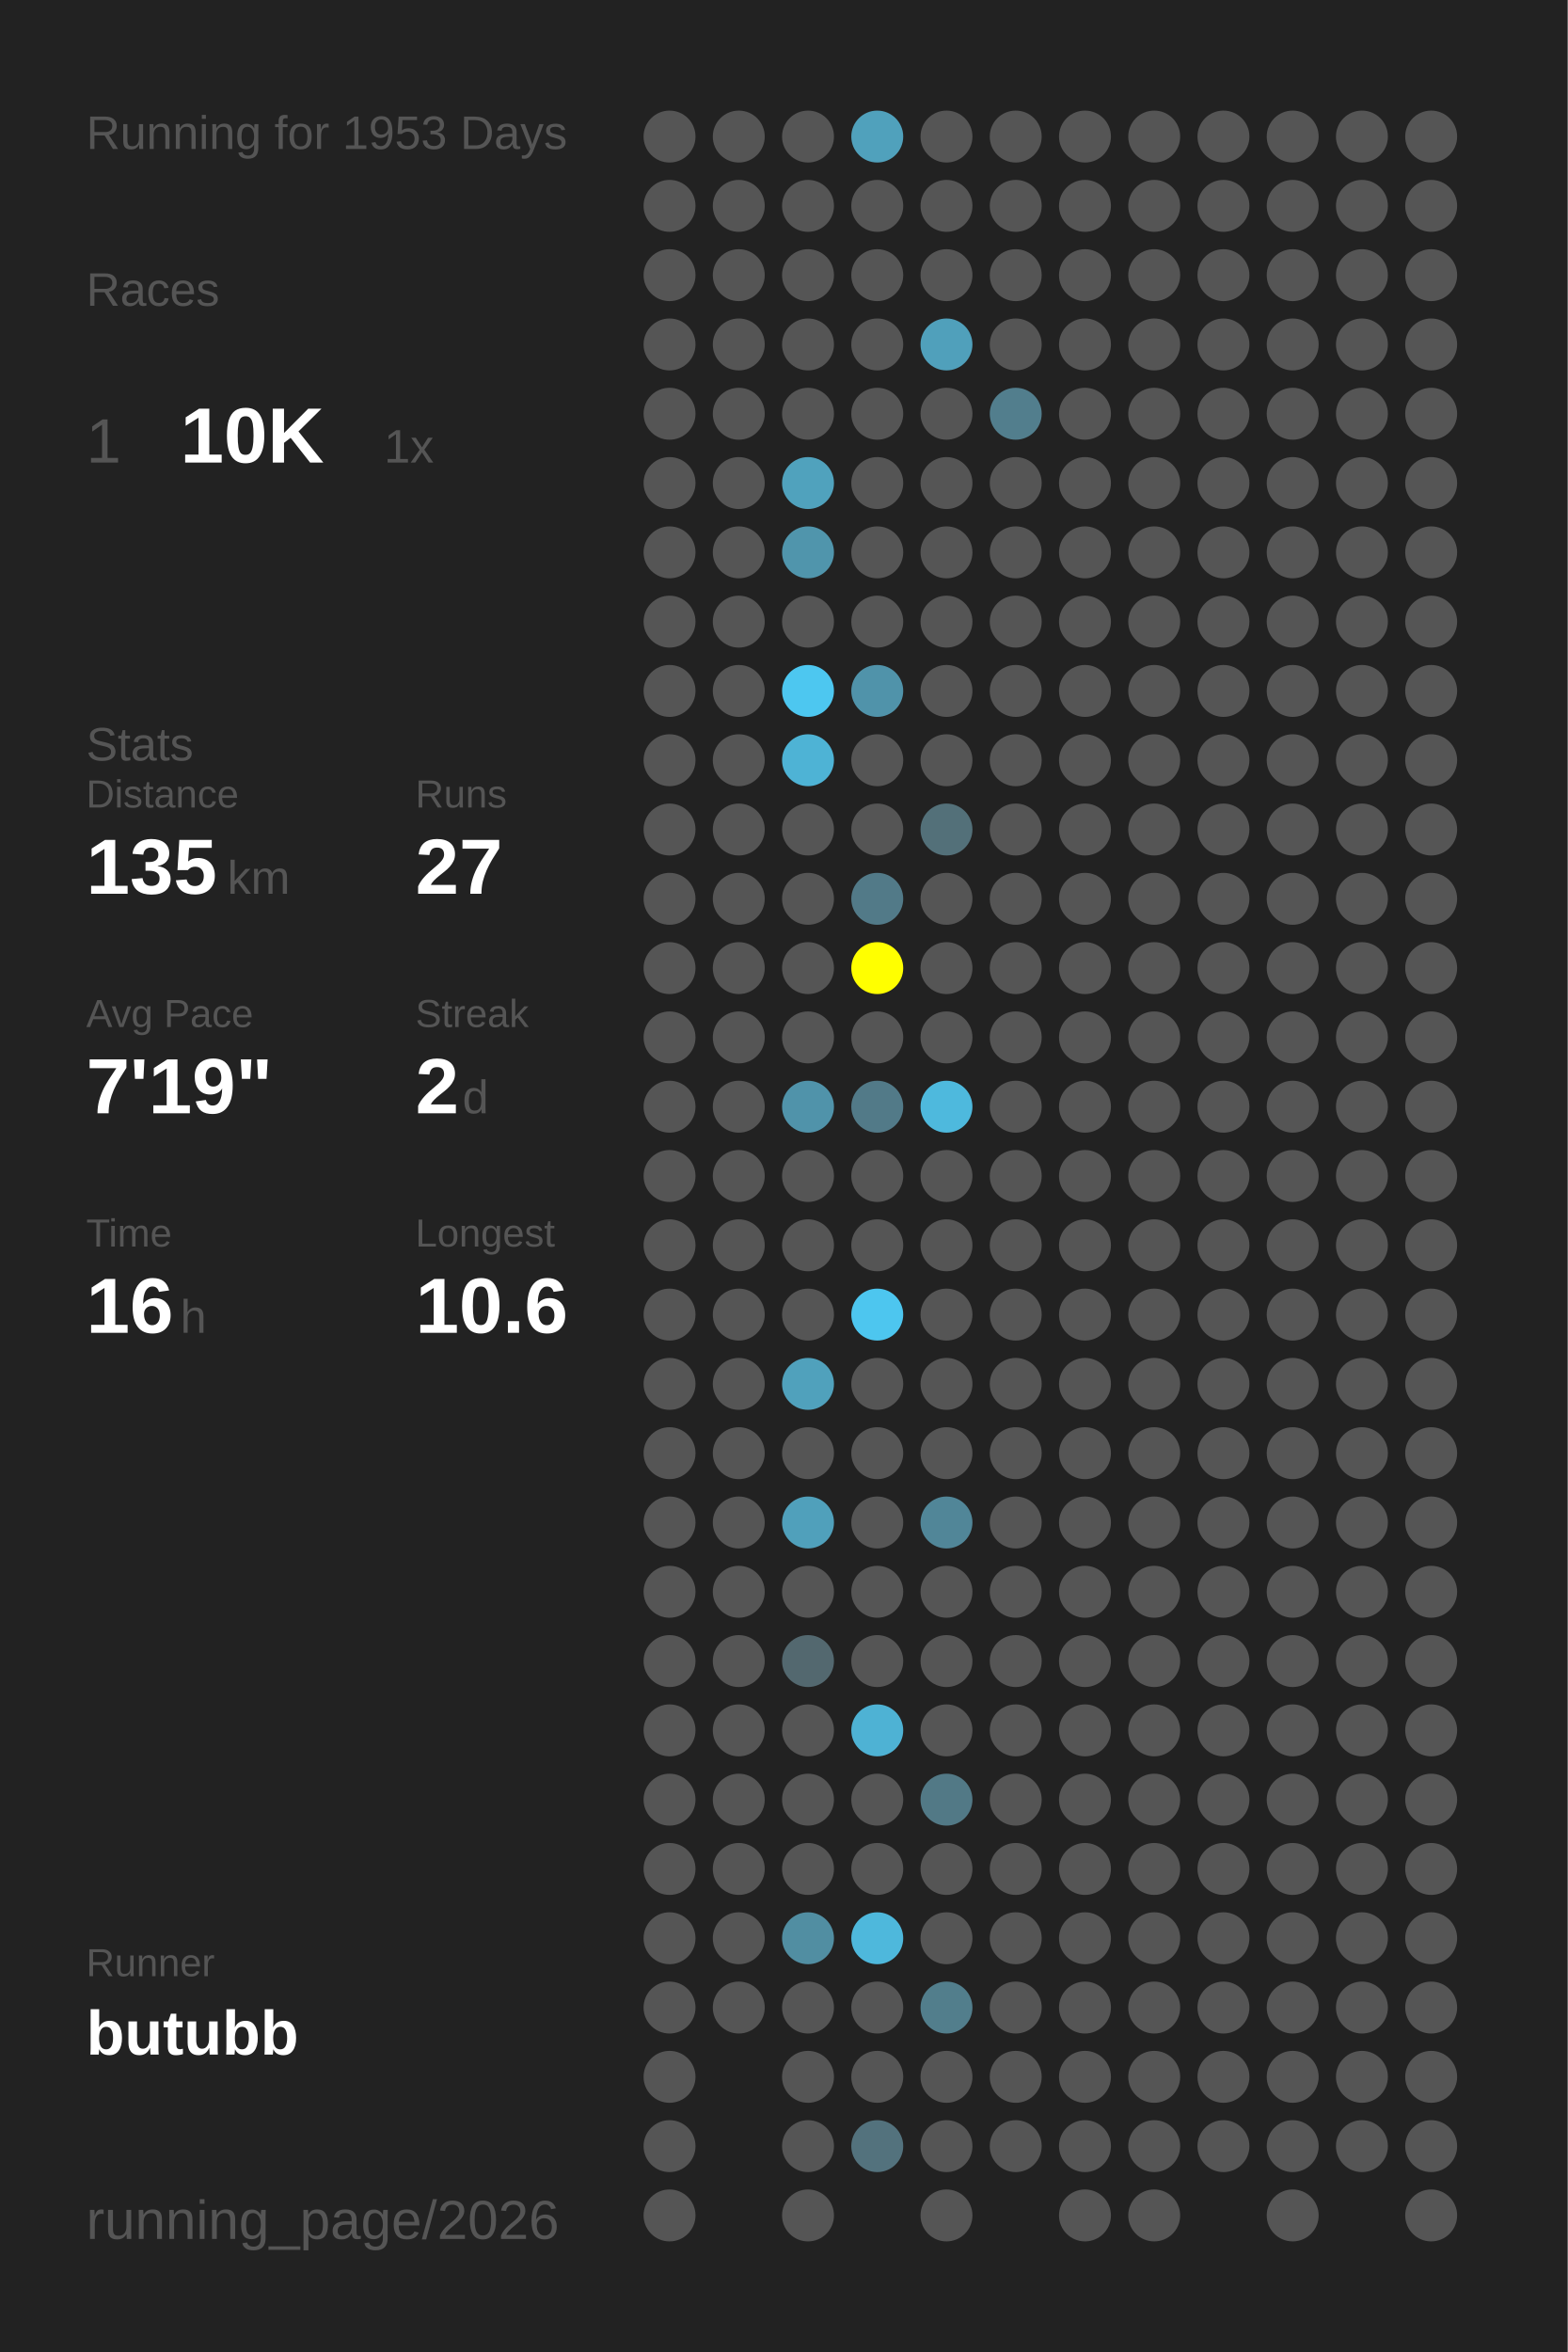
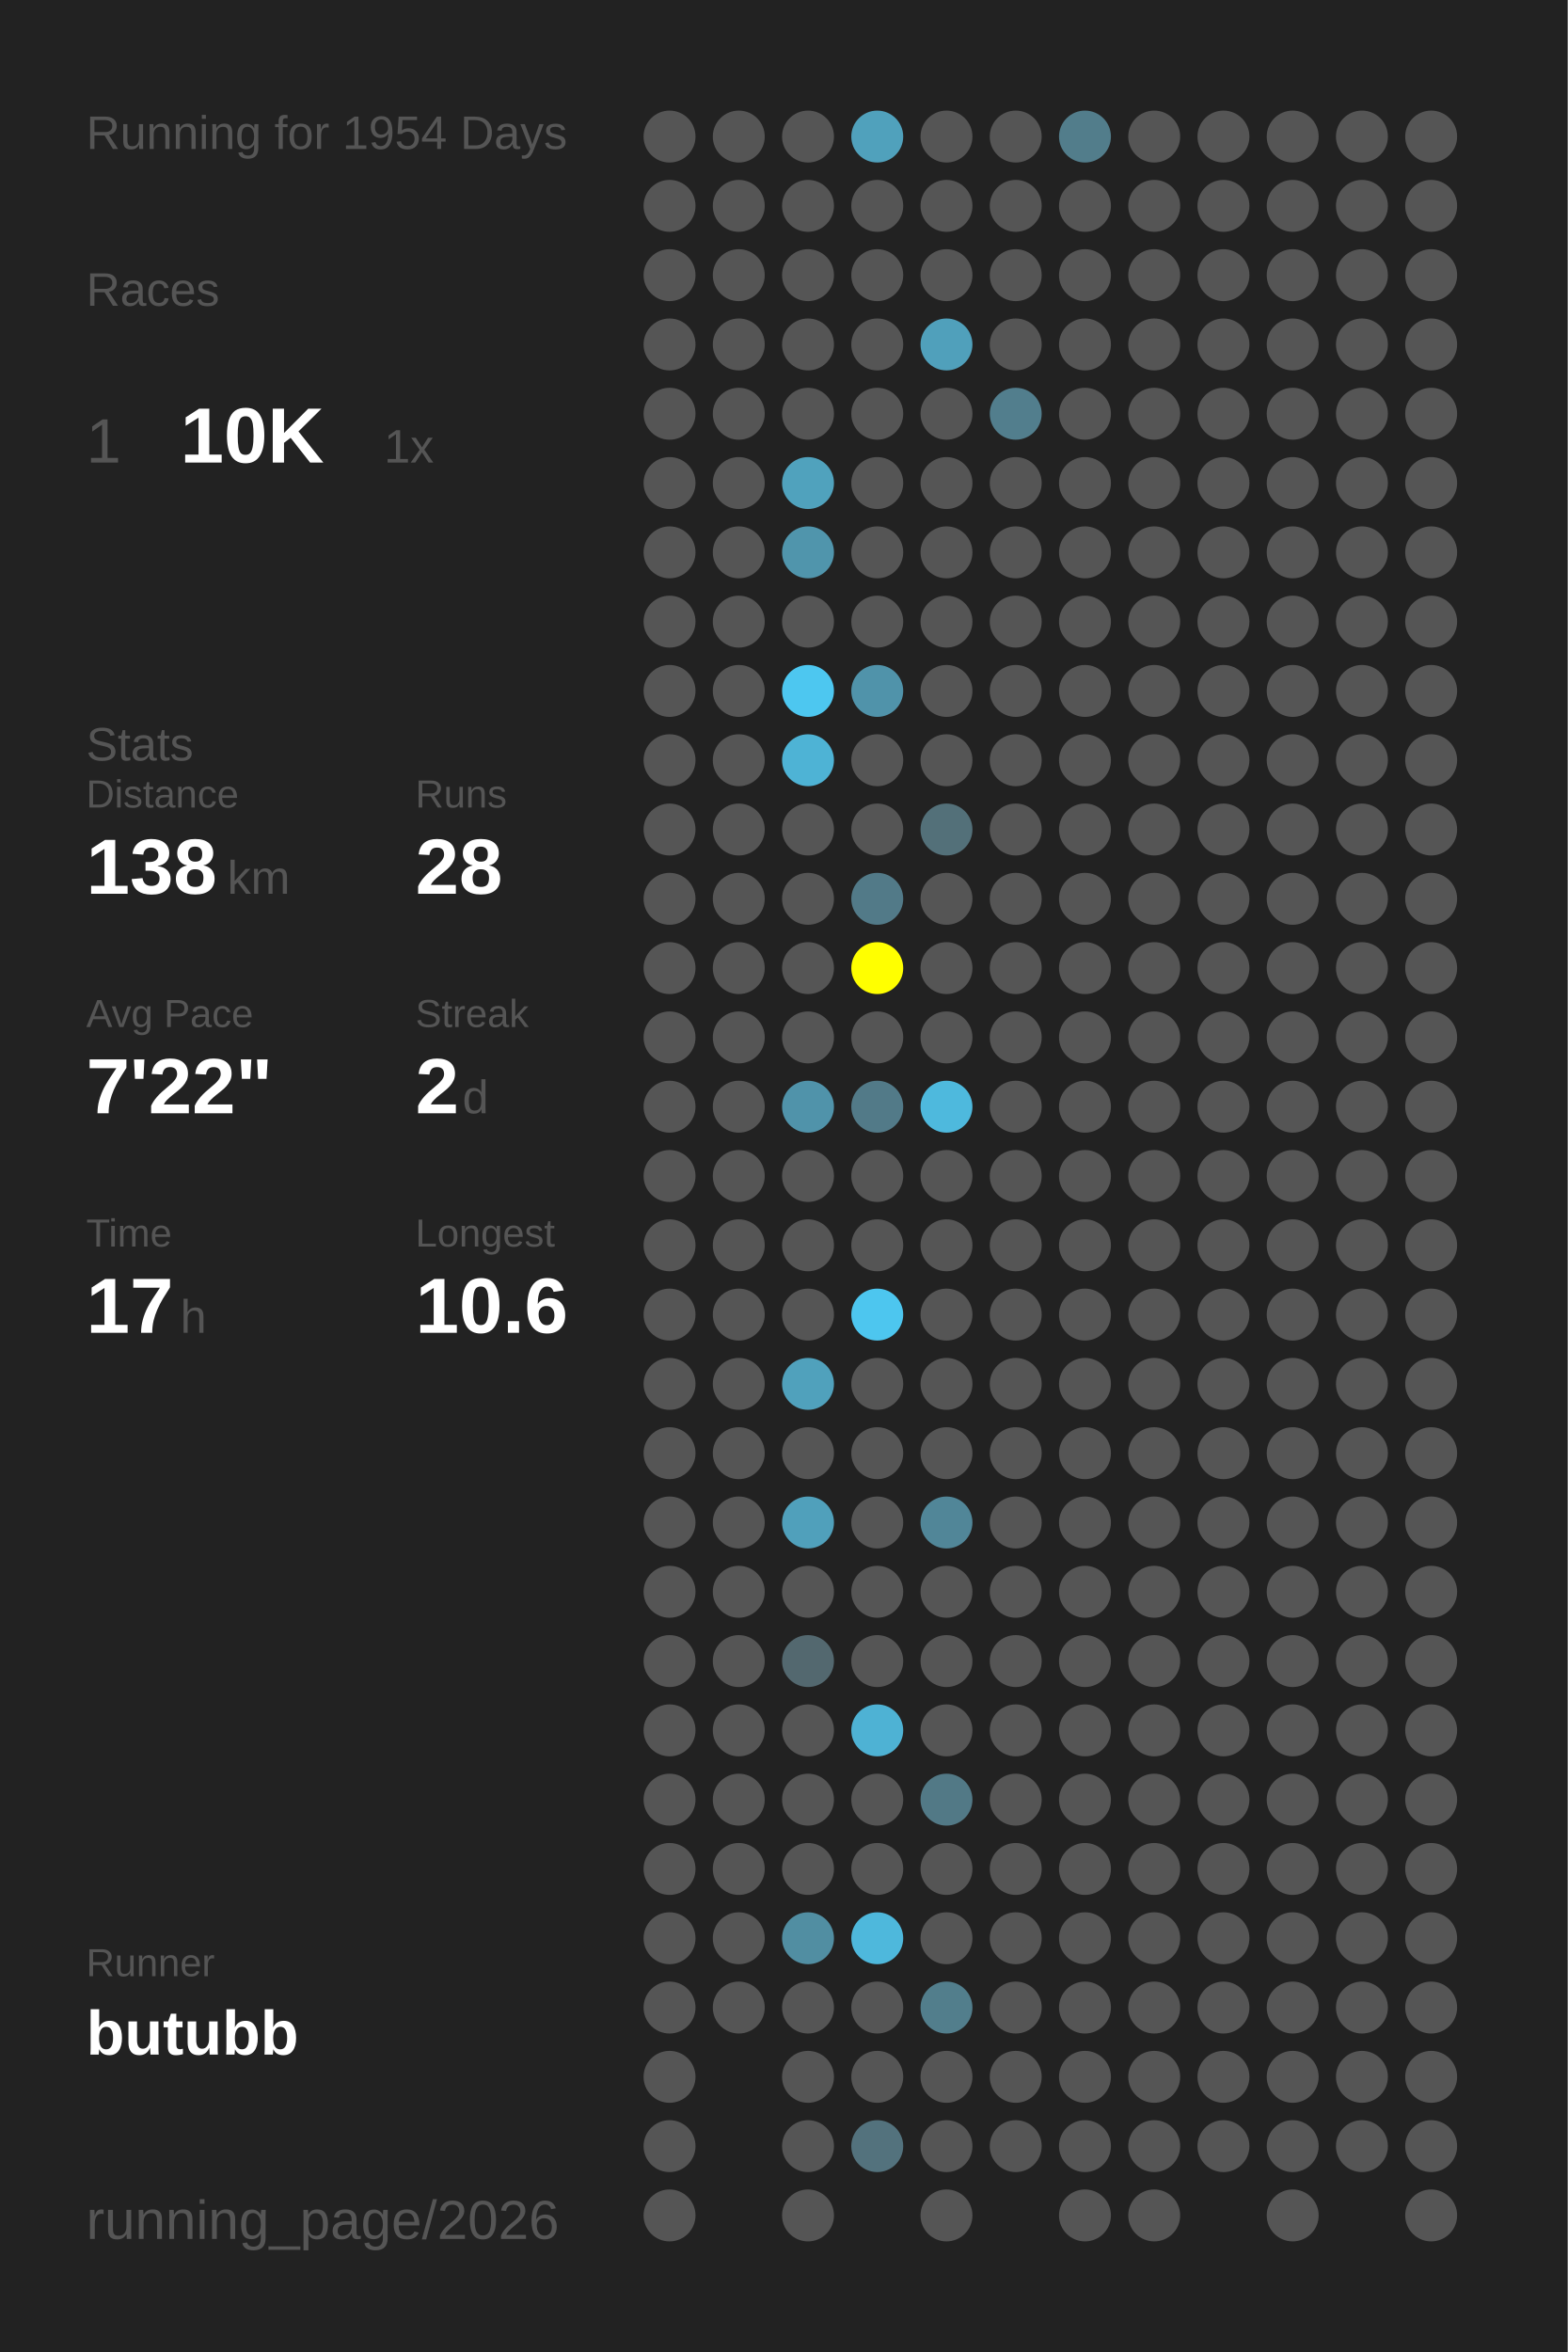
<svg xmlns="http://www.w3.org/2000/svg" baseProfile="full" height="300mm" version="1.1" viewBox="0,0,200,300" width="200mm">
  <defs />
  <rect fill="#222222" height="300" width="200" x="0" y="0" />
-   <text fill="#555555" style="font-size:6px; font-family:Arial;" x="11" y="19">Running for 1953 Days</text>
+   <text fill="#555555" style="font-size:6px; font-family:Arial;" x="11" y="19">Running for 1954 Days</text>
  <text fill="#555555" style="font-size:6px; font-family:Arial;" x="11" y="39">Races</text>
  <text fill="#555555" style="font-size:8px; font-family:Arial;" x="11" y="59">1</text>
  <text fill="#FFFFFF" style="font-size:10px; font-family:Arial; font-weight:bold;" x="23" y="59">10K</text>
  <text fill="#555555" style="font-size:6px; font-family:Arial;" x="49" y="59">1x</text>
  <text fill="#555555" style="font-size:6px; font-family:Arial;" x="11" y="97">Stats</text>
  <text fill="#555555" style="font-size:5px; font-family:Arial;" x="11" y="103">Distance</text>
-   <text fill="#FFFFFF" style="font-size:10px; font-family:Arial; font-weight:bold;" x="11" y="114">135</text>
+   <text fill="#FFFFFF" style="font-size:10px; font-family:Arial; font-weight:bold;" x="11" y="114">138</text>
  <text fill="#555555" style="font-size:6px; font-family:Arial;" x="29" y="114">km</text>
  <text fill="#555555" style="font-size:5px; font-family:Arial;" x="53" y="103">Runs</text>
-   <text fill="#FFFFFF" style="font-size:10px; font-family:Arial; font-weight:bold;" x="53" y="114">27</text>
+   <text fill="#FFFFFF" style="font-size:10px; font-family:Arial; font-weight:bold;" x="53" y="114">28</text>
  <text fill="#555555" style="font-size:5px; font-family:Arial;" x="11" y="131">Avg Pace</text>
-   <text fill="#FFFFFF" style="font-size:10px; font-family:Arial; font-weight:bold;" x="11" y="142">7'19"</text>
+   <text fill="#FFFFFF" style="font-size:10px; font-family:Arial; font-weight:bold;" x="11" y="142">7'22"</text>
  <text fill="#555555" style="font-size:5px; font-family:Arial;" x="53" y="131">Streak</text>
  <text fill="#FFFFFF" style="font-size:10px; font-family:Arial; font-weight:bold;" x="53" y="142">2</text>
  <text fill="#555555" style="font-size:6px; font-family:Arial;" x="59" y="142">d</text>
  <text fill="#555555" style="font-size:5px; font-family:Arial;" x="11" y="159">Time</text>
-   <text fill="#FFFFFF" style="font-size:10px; font-family:Arial; font-weight:bold;" x="11" y="170">16</text>
+   <text fill="#FFFFFF" style="font-size:10px; font-family:Arial; font-weight:bold;" x="11" y="170">17</text>
  <text fill="#555555" style="font-size:6px; font-family:Arial;" x="23" y="170">h</text>
  <text fill="#555555" style="font-size:5px; font-family:Arial;" x="53" y="159">Longest</text>
  <text fill="#FFFFFF" style="font-size:10px; font-family:Arial; font-weight:bold;" x="53" y="170">10.6</text>
  <text fill="#555555" style="font-size:5px; font-family:Arial;" x="11" y="252.065">Runner</text>
  <text fill="#FFFFFF" style="font-size:8px; font-family:Arial; font-weight:bold;" x="11" y="262.065">butubb</text>
  <text fill="#555555" style="font-size:7px; font-family:Arial;" x="11" y="285.581">running_page/2026</text>
  <circle cx="85.417" cy="17.419" fill="#555555" r="3.312" />
  <circle cx="85.417" cy="26.258" fill="#555555" r="3.312" />
  <circle cx="85.417" cy="35.097" fill="#555555" r="3.312" />
  <circle cx="85.417" cy="43.935" fill="#555555" r="3.312" />
  <circle cx="85.417" cy="52.774" fill="#555555" r="3.312" />
  <circle cx="85.417" cy="61.613" fill="#555555" r="3.312" />
  <circle cx="85.417" cy="70.452" fill="#555555" r="3.312" />
  <circle cx="85.417" cy="79.29" fill="#555555" r="3.312" />
  <circle cx="85.417" cy="88.129" fill="#555555" r="3.312" />
  <circle cx="85.417" cy="96.968" fill="#555555" r="3.312" />
  <circle cx="85.417" cy="105.806" fill="#555555" r="3.312" />
  <circle cx="85.417" cy="114.645" fill="#555555" r="3.312" />
  <circle cx="85.417" cy="123.484" fill="#555555" r="3.312" />
  <circle cx="85.417" cy="132.323" fill="#555555" r="3.312" />
  <circle cx="85.417" cy="141.161" fill="#555555" r="3.312" />
  <circle cx="85.417" cy="150" fill="#555555" r="3.312" />
  <circle cx="85.417" cy="158.839" fill="#555555" r="3.312" />
  <circle cx="85.417" cy="167.677" fill="#555555" r="3.312" />
  <circle cx="85.417" cy="176.516" fill="#555555" r="3.312" />
  <circle cx="85.417" cy="185.355" fill="#555555" r="3.312" />
  <circle cx="85.417" cy="194.194" fill="#555555" r="3.312" />
  <circle cx="85.417" cy="203.032" fill="#555555" r="3.312" />
  <circle cx="85.417" cy="211.871" fill="#555555" r="3.312" />
  <circle cx="85.417" cy="220.71" fill="#555555" r="3.312" />
  <circle cx="85.417" cy="229.548" fill="#555555" r="3.312" />
  <circle cx="85.417" cy="238.387" fill="#555555" r="3.312" />
  <circle cx="85.417" cy="247.226" fill="#555555" r="3.312" />
  <circle cx="85.417" cy="256.065" fill="#555555" r="3.312" />
  <circle cx="85.417" cy="264.903" fill="#555555" r="3.312" />
  <circle cx="85.417" cy="273.742" fill="#555555" r="3.312" />
  <circle cx="85.417" cy="282.581" fill="#555555" r="3.312" />
  <circle cx="94.25" cy="17.419" fill="#555555" r="3.312" />
  <circle cx="94.25" cy="26.258" fill="#555555" r="3.312" />
  <circle cx="94.25" cy="35.097" fill="#555555" r="3.312" />
  <circle cx="94.25" cy="43.935" fill="#555555" r="3.312" />
  <circle cx="94.25" cy="52.774" fill="#555555" r="3.312" />
  <circle cx="94.25" cy="61.613" fill="#555555" r="3.312" />
  <circle cx="94.25" cy="70.452" fill="#555555" r="3.312" />
  <circle cx="94.25" cy="79.29" fill="#555555" r="3.312" />
  <circle cx="94.25" cy="88.129" fill="#555555" r="3.312" />
  <circle cx="94.25" cy="96.968" fill="#555555" r="3.312" />
  <circle cx="94.25" cy="105.806" fill="#555555" r="3.312" />
  <circle cx="94.25" cy="114.645" fill="#555555" r="3.312" />
  <circle cx="94.25" cy="123.484" fill="#555555" r="3.312" />
  <circle cx="94.25" cy="132.323" fill="#555555" r="3.312" />
  <circle cx="94.25" cy="141.161" fill="#555555" r="3.312" />
  <circle cx="94.25" cy="150" fill="#555555" r="3.312" />
  <circle cx="94.25" cy="158.839" fill="#555555" r="3.312" />
  <circle cx="94.25" cy="167.677" fill="#555555" r="3.312" />
  <circle cx="94.25" cy="176.516" fill="#555555" r="3.312" />
  <circle cx="94.25" cy="185.355" fill="#555555" r="3.312" />
  <circle cx="94.25" cy="194.194" fill="#555555" r="3.312" />
  <circle cx="94.25" cy="203.032" fill="#555555" r="3.312" />
  <circle cx="94.25" cy="211.871" fill="#555555" r="3.312" />
  <circle cx="94.25" cy="220.71" fill="#555555" r="3.312" />
  <circle cx="94.25" cy="229.548" fill="#555555" r="3.312" />
  <circle cx="94.25" cy="238.387" fill="#555555" r="3.312" />
  <circle cx="94.25" cy="247.226" fill="#555555" r="3.312" />
  <circle cx="94.25" cy="256.065" fill="#555555" r="3.312" />
  <circle cx="103.083" cy="17.419" fill="#555555" r="3.312" />
  <circle cx="103.083" cy="26.258" fill="#555555" r="3.312" />
  <circle cx="103.083" cy="35.097" fill="#555555" r="3.312" />
  <circle cx="103.083" cy="43.935" fill="#555555" r="3.312" />
  <circle cx="103.083" cy="52.774" fill="#555555" r="3.312" />
  <circle cx="103.083" cy="61.613" fill="#50a2bd" r="3.312" />
  <circle cx="103.083" cy="70.452" fill="#5095ac" r="3.312" />
  <circle cx="103.083" cy="79.29" fill="#555555" r="3.312" />
  <circle cx="103.083" cy="88.129" fill="#4dc7f0" r="3.312" />
  <circle cx="103.083" cy="96.968" fill="#4eb3d5" r="3.312" />
  <circle cx="103.083" cy="105.806" fill="#555555" r="3.312" />
  <circle cx="103.083" cy="114.645" fill="#555555" r="3.312" />
  <circle cx="103.083" cy="123.484" fill="#555555" r="3.312" />
  <circle cx="103.083" cy="132.323" fill="#555555" r="3.312" />
  <circle cx="103.083" cy="141.161" fill="#5093aa" r="3.312" />
  <circle cx="103.083" cy="150" fill="#555555" r="3.312" />
  <circle cx="103.083" cy="158.839" fill="#555555" r="3.312" />
  <circle cx="103.083" cy="167.677" fill="#555555" r="3.312" />
  <circle cx="103.083" cy="176.516" fill="#50a1bc" r="3.312" />
  <circle cx="103.083" cy="185.355" fill="#555555" r="3.312" />
  <circle cx="103.083" cy="194.194" fill="#50a0bb" r="3.312" />
  <circle cx="103.083" cy="203.032" fill="#555555" r="3.312" />
  <circle cx="103.083" cy="211.871" fill="#53686f" r="3.312" />
  <circle cx="103.083" cy="220.71" fill="#555555" r="3.312" />
  <circle cx="103.083" cy="229.548" fill="#555555" r="3.312" />
  <circle cx="103.083" cy="238.387" fill="#555555" r="3.312" />
  <circle cx="103.083" cy="247.226" fill="#518ea2" r="3.312" />
  <circle cx="103.083" cy="256.065" fill="#555555" r="3.312" />
  <circle cx="103.083" cy="264.903" fill="#555555" r="3.312" />
  <circle cx="103.083" cy="273.742" fill="#555555" r="3.312" />
  <circle cx="103.083" cy="282.581" fill="#555555" r="3.312" />
  <circle cx="111.917" cy="17.419" fill="#50a1bc" r="3.312" />
  <circle cx="111.917" cy="26.258" fill="#555555" r="3.312" />
  <circle cx="111.917" cy="35.097" fill="#555555" r="3.312" />
  <circle cx="111.917" cy="43.935" fill="#555555" r="3.312" />
  <circle cx="111.917" cy="52.774" fill="#555555" r="3.312" />
  <circle cx="111.917" cy="61.613" fill="#555555" r="3.312" />
  <circle cx="111.917" cy="70.452" fill="#555555" r="3.312" />
  <circle cx="111.917" cy="79.29" fill="#555555" r="3.312" />
  <circle cx="111.917" cy="88.129" fill="#5093aa" r="3.312" />
  <circle cx="111.917" cy="96.968" fill="#555555" r="3.312" />
  <circle cx="111.917" cy="105.806" fill="#555555" r="3.312" />
  <circle cx="111.917" cy="114.645" fill="#527a88" r="3.312" />
  <circle cx="111.917" cy="123.484" fill="#FFFF00" r="3.312" />
  <circle cx="111.917" cy="132.323" fill="#555555" r="3.312" />
  <circle cx="111.917" cy="141.161" fill="#527a88" r="3.312" />
  <circle cx="111.917" cy="150" fill="#555555" r="3.312" />
  <circle cx="111.917" cy="158.839" fill="#555555" r="3.312" />
  <circle cx="111.917" cy="167.677" fill="#4dc6ef" r="3.312" />
  <circle cx="111.917" cy="176.516" fill="#555555" r="3.312" />
  <circle cx="111.917" cy="185.355" fill="#555555" r="3.312" />
  <circle cx="111.917" cy="194.194" fill="#555555" r="3.312" />
  <circle cx="111.917" cy="203.032" fill="#555555" r="3.312" />
  <circle cx="111.917" cy="211.871" fill="#555555" r="3.312" />
  <circle cx="111.917" cy="220.71" fill="#4eb2d4" r="3.312" />
  <circle cx="111.917" cy="229.548" fill="#555555" r="3.312" />
  <circle cx="111.917" cy="238.387" fill="#555555" r="3.312" />
  <circle cx="111.917" cy="247.226" fill="#4eb8dc" r="3.312" />
  <circle cx="111.917" cy="256.065" fill="#555555" r="3.312" />
  <circle cx="111.917" cy="264.903" fill="#555555" r="3.312" />
  <circle cx="111.917" cy="273.742" fill="#53727d" r="3.312" />
  <circle cx="120.75" cy="17.419" fill="#555555" r="3.312" />
  <circle cx="120.75" cy="26.258" fill="#555555" r="3.312" />
  <circle cx="120.75" cy="35.097" fill="#555555" r="3.312" />
  <circle cx="120.75" cy="43.935" fill="#50a0bb" r="3.312" />
  <circle cx="120.75" cy="52.774" fill="#555555" r="3.312" />
  <circle cx="120.75" cy="61.613" fill="#555555" r="3.312" />
  <circle cx="120.75" cy="70.452" fill="#555555" r="3.312" />
  <circle cx="120.75" cy="79.29" fill="#555555" r="3.312" />
  <circle cx="120.75" cy="88.129" fill="#555555" r="3.312" />
  <circle cx="120.75" cy="96.968" fill="#555555" r="3.312" />
  <circle cx="120.75" cy="105.806" fill="#537079" r="3.312" />
  <circle cx="120.75" cy="114.645" fill="#555555" r="3.312" />
  <circle cx="120.75" cy="123.484" fill="#555555" r="3.312" />
  <circle cx="120.75" cy="132.323" fill="#555555" r="3.312" />
  <circle cx="120.75" cy="141.161" fill="#4eb9dd" r="3.312" />
  <circle cx="120.75" cy="150" fill="#555555" r="3.312" />
  <circle cx="120.75" cy="158.839" fill="#555555" r="3.312" />
  <circle cx="120.75" cy="167.677" fill="#555555" r="3.312" />
  <circle cx="120.75" cy="176.516" fill="#555555" r="3.312" />
  <circle cx="120.75" cy="185.355" fill="#555555" r="3.312" />
  <circle cx="120.75" cy="194.194" fill="#518698" r="3.312" />
  <circle cx="120.75" cy="203.032" fill="#555555" r="3.312" />
  <circle cx="120.75" cy="211.871" fill="#555555" r="3.312" />
  <circle cx="120.75" cy="220.71" fill="#555555" r="3.312" />
  <circle cx="120.75" cy="229.548" fill="#527986" r="3.312" />
  <circle cx="120.75" cy="238.387" fill="#555555" r="3.312" />
  <circle cx="120.75" cy="247.226" fill="#555555" r="3.312" />
  <circle cx="120.75" cy="256.065" fill="#527e8c" r="3.312" />
  <circle cx="120.75" cy="264.903" fill="#555555" r="3.312" />
  <circle cx="120.75" cy="273.742" fill="#555555" r="3.312" />
  <circle cx="120.75" cy="282.581" fill="#555555" r="3.312" />
  <circle cx="129.583" cy="17.419" fill="#555555" r="3.312" />
  <circle cx="129.583" cy="26.258" fill="#555555" r="3.312" />
  <circle cx="129.583" cy="35.097" fill="#555555" r="3.312" />
  <circle cx="129.583" cy="43.935" fill="#555555" r="3.312" />
  <circle cx="129.583" cy="52.774" fill="#527e8d" r="3.312" />
  <circle cx="129.583" cy="61.613" fill="#555555" r="3.312" />
  <circle cx="129.583" cy="70.452" fill="#555555" r="3.312" />
  <circle cx="129.583" cy="79.29" fill="#555555" r="3.312" />
  <circle cx="129.583" cy="88.129" fill="#555555" r="3.312" />
  <circle cx="129.583" cy="96.968" fill="#555555" r="3.312" />
  <circle cx="129.583" cy="105.806" fill="#555555" r="3.312" />
  <circle cx="129.583" cy="114.645" fill="#555555" r="3.312" />
  <circle cx="129.583" cy="123.484" fill="#555555" r="3.312" />
  <circle cx="129.583" cy="132.323" fill="#555555" r="3.312" />
  <circle cx="129.583" cy="141.161" fill="#555555" r="3.312" />
  <circle cx="129.583" cy="150" fill="#555555" r="3.312" />
  <circle cx="129.583" cy="158.839" fill="#555555" r="3.312" />
  <circle cx="129.583" cy="167.677" fill="#555555" r="3.312" />
  <circle cx="129.583" cy="176.516" fill="#555555" r="3.312" />
  <circle cx="129.583" cy="185.355" fill="#555555" r="3.312" />
  <circle cx="129.583" cy="194.194" fill="#555555" r="3.312" />
  <circle cx="129.583" cy="203.032" fill="#555555" r="3.312" />
  <circle cx="129.583" cy="211.871" fill="#555555" r="3.312" />
  <circle cx="129.583" cy="220.71" fill="#555555" r="3.312" />
  <circle cx="129.583" cy="229.548" fill="#555555" r="3.312" />
  <circle cx="129.583" cy="238.387" fill="#555555" r="3.312" />
  <circle cx="129.583" cy="247.226" fill="#555555" r="3.312" />
  <circle cx="129.583" cy="256.065" fill="#555555" r="3.312" />
  <circle cx="129.583" cy="264.903" fill="#555555" r="3.312" />
  <circle cx="129.583" cy="273.742" fill="#555555" r="3.312" />
-   <circle cx="138.417" cy="17.419" fill="#555555" r="3.312" />
+   <circle cx="138.417" cy="17.419" fill="#527d8b" r="3.312" />
  <circle cx="138.417" cy="26.258" fill="#555555" r="3.312" />
  <circle cx="138.417" cy="35.097" fill="#555555" r="3.312" />
  <circle cx="138.417" cy="43.935" fill="#555555" r="3.312" />
  <circle cx="138.417" cy="52.774" fill="#555555" r="3.312" />
  <circle cx="138.417" cy="61.613" fill="#555555" r="3.312" />
  <circle cx="138.417" cy="70.452" fill="#555555" r="3.312" />
  <circle cx="138.417" cy="79.29" fill="#555555" r="3.312" />
  <circle cx="138.417" cy="88.129" fill="#555555" r="3.312" />
  <circle cx="138.417" cy="96.968" fill="#555555" r="3.312" />
  <circle cx="138.417" cy="105.806" fill="#555555" r="3.312" />
  <circle cx="138.417" cy="114.645" fill="#555555" r="3.312" />
  <circle cx="138.417" cy="123.484" fill="#555555" r="3.312" />
  <circle cx="138.417" cy="132.323" fill="#555555" r="3.312" />
  <circle cx="138.417" cy="141.161" fill="#555555" r="3.312" />
  <circle cx="138.417" cy="150" fill="#555555" r="3.312" />
  <circle cx="138.417" cy="158.839" fill="#555555" r="3.312" />
  <circle cx="138.417" cy="167.677" fill="#555555" r="3.312" />
  <circle cx="138.417" cy="176.516" fill="#555555" r="3.312" />
  <circle cx="138.417" cy="185.355" fill="#555555" r="3.312" />
  <circle cx="138.417" cy="194.194" fill="#555555" r="3.312" />
  <circle cx="138.417" cy="203.032" fill="#555555" r="3.312" />
  <circle cx="138.417" cy="211.871" fill="#555555" r="3.312" />
  <circle cx="138.417" cy="220.71" fill="#555555" r="3.312" />
  <circle cx="138.417" cy="229.548" fill="#555555" r="3.312" />
  <circle cx="138.417" cy="238.387" fill="#555555" r="3.312" />
  <circle cx="138.417" cy="247.226" fill="#555555" r="3.312" />
  <circle cx="138.417" cy="256.065" fill="#555555" r="3.312" />
  <circle cx="138.417" cy="264.903" fill="#555555" r="3.312" />
  <circle cx="138.417" cy="273.742" fill="#555555" r="3.312" />
  <circle cx="138.417" cy="282.581" fill="#555555" r="3.312" />
  <circle cx="147.25" cy="17.419" fill="#555555" r="3.312" />
  <circle cx="147.25" cy="26.258" fill="#555555" r="3.312" />
  <circle cx="147.25" cy="35.097" fill="#555555" r="3.312" />
  <circle cx="147.25" cy="43.935" fill="#555555" r="3.312" />
  <circle cx="147.25" cy="52.774" fill="#555555" r="3.312" />
  <circle cx="147.25" cy="61.613" fill="#555555" r="3.312" />
  <circle cx="147.25" cy="70.452" fill="#555555" r="3.312" />
  <circle cx="147.25" cy="79.29" fill="#555555" r="3.312" />
  <circle cx="147.25" cy="88.129" fill="#555555" r="3.312" />
  <circle cx="147.25" cy="96.968" fill="#555555" r="3.312" />
  <circle cx="147.25" cy="105.806" fill="#555555" r="3.312" />
  <circle cx="147.25" cy="114.645" fill="#555555" r="3.312" />
  <circle cx="147.25" cy="123.484" fill="#555555" r="3.312" />
  <circle cx="147.25" cy="132.323" fill="#555555" r="3.312" />
  <circle cx="147.25" cy="141.161" fill="#555555" r="3.312" />
  <circle cx="147.25" cy="150" fill="#555555" r="3.312" />
  <circle cx="147.25" cy="158.839" fill="#555555" r="3.312" />
  <circle cx="147.25" cy="167.677" fill="#555555" r="3.312" />
  <circle cx="147.25" cy="176.516" fill="#555555" r="3.312" />
  <circle cx="147.25" cy="185.355" fill="#555555" r="3.312" />
  <circle cx="147.25" cy="194.194" fill="#555555" r="3.312" />
  <circle cx="147.25" cy="203.032" fill="#555555" r="3.312" />
  <circle cx="147.25" cy="211.871" fill="#555555" r="3.312" />
  <circle cx="147.25" cy="220.71" fill="#555555" r="3.312" />
  <circle cx="147.25" cy="229.548" fill="#555555" r="3.312" />
  <circle cx="147.25" cy="238.387" fill="#555555" r="3.312" />
  <circle cx="147.25" cy="247.226" fill="#555555" r="3.312" />
  <circle cx="147.25" cy="256.065" fill="#555555" r="3.312" />
  <circle cx="147.25" cy="264.903" fill="#555555" r="3.312" />
  <circle cx="147.25" cy="273.742" fill="#555555" r="3.312" />
  <circle cx="147.25" cy="282.581" fill="#555555" r="3.312" />
  <circle cx="156.083" cy="17.419" fill="#555555" r="3.312" />
  <circle cx="156.083" cy="26.258" fill="#555555" r="3.312" />
  <circle cx="156.083" cy="35.097" fill="#555555" r="3.312" />
  <circle cx="156.083" cy="43.935" fill="#555555" r="3.312" />
  <circle cx="156.083" cy="52.774" fill="#555555" r="3.312" />
  <circle cx="156.083" cy="61.613" fill="#555555" r="3.312" />
  <circle cx="156.083" cy="70.452" fill="#555555" r="3.312" />
  <circle cx="156.083" cy="79.29" fill="#555555" r="3.312" />
  <circle cx="156.083" cy="88.129" fill="#555555" r="3.312" />
  <circle cx="156.083" cy="96.968" fill="#555555" r="3.312" />
  <circle cx="156.083" cy="105.806" fill="#555555" r="3.312" />
  <circle cx="156.083" cy="114.645" fill="#555555" r="3.312" />
  <circle cx="156.083" cy="123.484" fill="#555555" r="3.312" />
  <circle cx="156.083" cy="132.323" fill="#555555" r="3.312" />
  <circle cx="156.083" cy="141.161" fill="#555555" r="3.312" />
  <circle cx="156.083" cy="150" fill="#555555" r="3.312" />
  <circle cx="156.083" cy="158.839" fill="#555555" r="3.312" />
  <circle cx="156.083" cy="167.677" fill="#555555" r="3.312" />
  <circle cx="156.083" cy="176.516" fill="#555555" r="3.312" />
  <circle cx="156.083" cy="185.355" fill="#555555" r="3.312" />
  <circle cx="156.083" cy="194.194" fill="#555555" r="3.312" />
  <circle cx="156.083" cy="203.032" fill="#555555" r="3.312" />
  <circle cx="156.083" cy="211.871" fill="#555555" r="3.312" />
  <circle cx="156.083" cy="220.71" fill="#555555" r="3.312" />
  <circle cx="156.083" cy="229.548" fill="#555555" r="3.312" />
  <circle cx="156.083" cy="238.387" fill="#555555" r="3.312" />
  <circle cx="156.083" cy="247.226" fill="#555555" r="3.312" />
  <circle cx="156.083" cy="256.065" fill="#555555" r="3.312" />
  <circle cx="156.083" cy="264.903" fill="#555555" r="3.312" />
  <circle cx="156.083" cy="273.742" fill="#555555" r="3.312" />
  <circle cx="164.917" cy="17.419" fill="#555555" r="3.312" />
  <circle cx="164.917" cy="26.258" fill="#555555" r="3.312" />
  <circle cx="164.917" cy="35.097" fill="#555555" r="3.312" />
  <circle cx="164.917" cy="43.935" fill="#555555" r="3.312" />
  <circle cx="164.917" cy="52.774" fill="#555555" r="3.312" />
  <circle cx="164.917" cy="61.613" fill="#555555" r="3.312" />
  <circle cx="164.917" cy="70.452" fill="#555555" r="3.312" />
  <circle cx="164.917" cy="79.29" fill="#555555" r="3.312" />
  <circle cx="164.917" cy="88.129" fill="#555555" r="3.312" />
  <circle cx="164.917" cy="96.968" fill="#555555" r="3.312" />
  <circle cx="164.917" cy="105.806" fill="#555555" r="3.312" />
  <circle cx="164.917" cy="114.645" fill="#555555" r="3.312" />
  <circle cx="164.917" cy="123.484" fill="#555555" r="3.312" />
  <circle cx="164.917" cy="132.323" fill="#555555" r="3.312" />
  <circle cx="164.917" cy="141.161" fill="#555555" r="3.312" />
  <circle cx="164.917" cy="150" fill="#555555" r="3.312" />
  <circle cx="164.917" cy="158.839" fill="#555555" r="3.312" />
  <circle cx="164.917" cy="167.677" fill="#555555" r="3.312" />
  <circle cx="164.917" cy="176.516" fill="#555555" r="3.312" />
  <circle cx="164.917" cy="185.355" fill="#555555" r="3.312" />
  <circle cx="164.917" cy="194.194" fill="#555555" r="3.312" />
  <circle cx="164.917" cy="203.032" fill="#555555" r="3.312" />
  <circle cx="164.917" cy="211.871" fill="#555555" r="3.312" />
  <circle cx="164.917" cy="220.71" fill="#555555" r="3.312" />
  <circle cx="164.917" cy="229.548" fill="#555555" r="3.312" />
  <circle cx="164.917" cy="238.387" fill="#555555" r="3.312" />
  <circle cx="164.917" cy="247.226" fill="#555555" r="3.312" />
  <circle cx="164.917" cy="256.065" fill="#555555" r="3.312" />
  <circle cx="164.917" cy="264.903" fill="#555555" r="3.312" />
  <circle cx="164.917" cy="273.742" fill="#555555" r="3.312" />
  <circle cx="164.917" cy="282.581" fill="#555555" r="3.312" />
  <circle cx="173.75" cy="17.419" fill="#555555" r="3.312" />
  <circle cx="173.75" cy="26.258" fill="#555555" r="3.312" />
  <circle cx="173.75" cy="35.097" fill="#555555" r="3.312" />
  <circle cx="173.75" cy="43.935" fill="#555555" r="3.312" />
  <circle cx="173.75" cy="52.774" fill="#555555" r="3.312" />
  <circle cx="173.75" cy="61.613" fill="#555555" r="3.312" />
  <circle cx="173.75" cy="70.452" fill="#555555" r="3.312" />
  <circle cx="173.75" cy="79.29" fill="#555555" r="3.312" />
  <circle cx="173.75" cy="88.129" fill="#555555" r="3.312" />
  <circle cx="173.75" cy="96.968" fill="#555555" r="3.312" />
  <circle cx="173.75" cy="105.806" fill="#555555" r="3.312" />
  <circle cx="173.75" cy="114.645" fill="#555555" r="3.312" />
  <circle cx="173.75" cy="123.484" fill="#555555" r="3.312" />
  <circle cx="173.75" cy="132.323" fill="#555555" r="3.312" />
  <circle cx="173.75" cy="141.161" fill="#555555" r="3.312" />
  <circle cx="173.75" cy="150" fill="#555555" r="3.312" />
  <circle cx="173.75" cy="158.839" fill="#555555" r="3.312" />
  <circle cx="173.75" cy="167.677" fill="#555555" r="3.312" />
  <circle cx="173.75" cy="176.516" fill="#555555" r="3.312" />
  <circle cx="173.75" cy="185.355" fill="#555555" r="3.312" />
  <circle cx="173.75" cy="194.194" fill="#555555" r="3.312" />
  <circle cx="173.75" cy="203.032" fill="#555555" r="3.312" />
  <circle cx="173.75" cy="211.871" fill="#555555" r="3.312" />
  <circle cx="173.75" cy="220.71" fill="#555555" r="3.312" />
  <circle cx="173.75" cy="229.548" fill="#555555" r="3.312" />
  <circle cx="173.75" cy="238.387" fill="#555555" r="3.312" />
  <circle cx="173.75" cy="247.226" fill="#555555" r="3.312" />
  <circle cx="173.75" cy="256.065" fill="#555555" r="3.312" />
  <circle cx="173.75" cy="264.903" fill="#555555" r="3.312" />
  <circle cx="173.75" cy="273.742" fill="#555555" r="3.312" />
  <circle cx="182.583" cy="17.419" fill="#555555" r="3.312" />
  <circle cx="182.583" cy="26.258" fill="#555555" r="3.312" />
  <circle cx="182.583" cy="35.097" fill="#555555" r="3.312" />
  <circle cx="182.583" cy="43.935" fill="#555555" r="3.312" />
  <circle cx="182.583" cy="52.774" fill="#555555" r="3.312" />
  <circle cx="182.583" cy="61.613" fill="#555555" r="3.312" />
  <circle cx="182.583" cy="70.452" fill="#555555" r="3.312" />
  <circle cx="182.583" cy="79.29" fill="#555555" r="3.312" />
  <circle cx="182.583" cy="88.129" fill="#555555" r="3.312" />
  <circle cx="182.583" cy="96.968" fill="#555555" r="3.312" />
  <circle cx="182.583" cy="105.806" fill="#555555" r="3.312" />
  <circle cx="182.583" cy="114.645" fill="#555555" r="3.312" />
  <circle cx="182.583" cy="123.484" fill="#555555" r="3.312" />
  <circle cx="182.583" cy="132.323" fill="#555555" r="3.312" />
  <circle cx="182.583" cy="141.161" fill="#555555" r="3.312" />
  <circle cx="182.583" cy="150" fill="#555555" r="3.312" />
  <circle cx="182.583" cy="158.839" fill="#555555" r="3.312" />
  <circle cx="182.583" cy="167.677" fill="#555555" r="3.312" />
  <circle cx="182.583" cy="176.516" fill="#555555" r="3.312" />
  <circle cx="182.583" cy="185.355" fill="#555555" r="3.312" />
  <circle cx="182.583" cy="194.194" fill="#555555" r="3.312" />
  <circle cx="182.583" cy="203.032" fill="#555555" r="3.312" />
  <circle cx="182.583" cy="211.871" fill="#555555" r="3.312" />
  <circle cx="182.583" cy="220.71" fill="#555555" r="3.312" />
  <circle cx="182.583" cy="229.548" fill="#555555" r="3.312" />
  <circle cx="182.583" cy="238.387" fill="#555555" r="3.312" />
  <circle cx="182.583" cy="247.226" fill="#555555" r="3.312" />
  <circle cx="182.583" cy="256.065" fill="#555555" r="3.312" />
  <circle cx="182.583" cy="264.903" fill="#555555" r="3.312" />
  <circle cx="182.583" cy="273.742" fill="#555555" r="3.312" />
  <circle cx="182.583" cy="282.581" fill="#555555" r="3.312" />
</svg>
